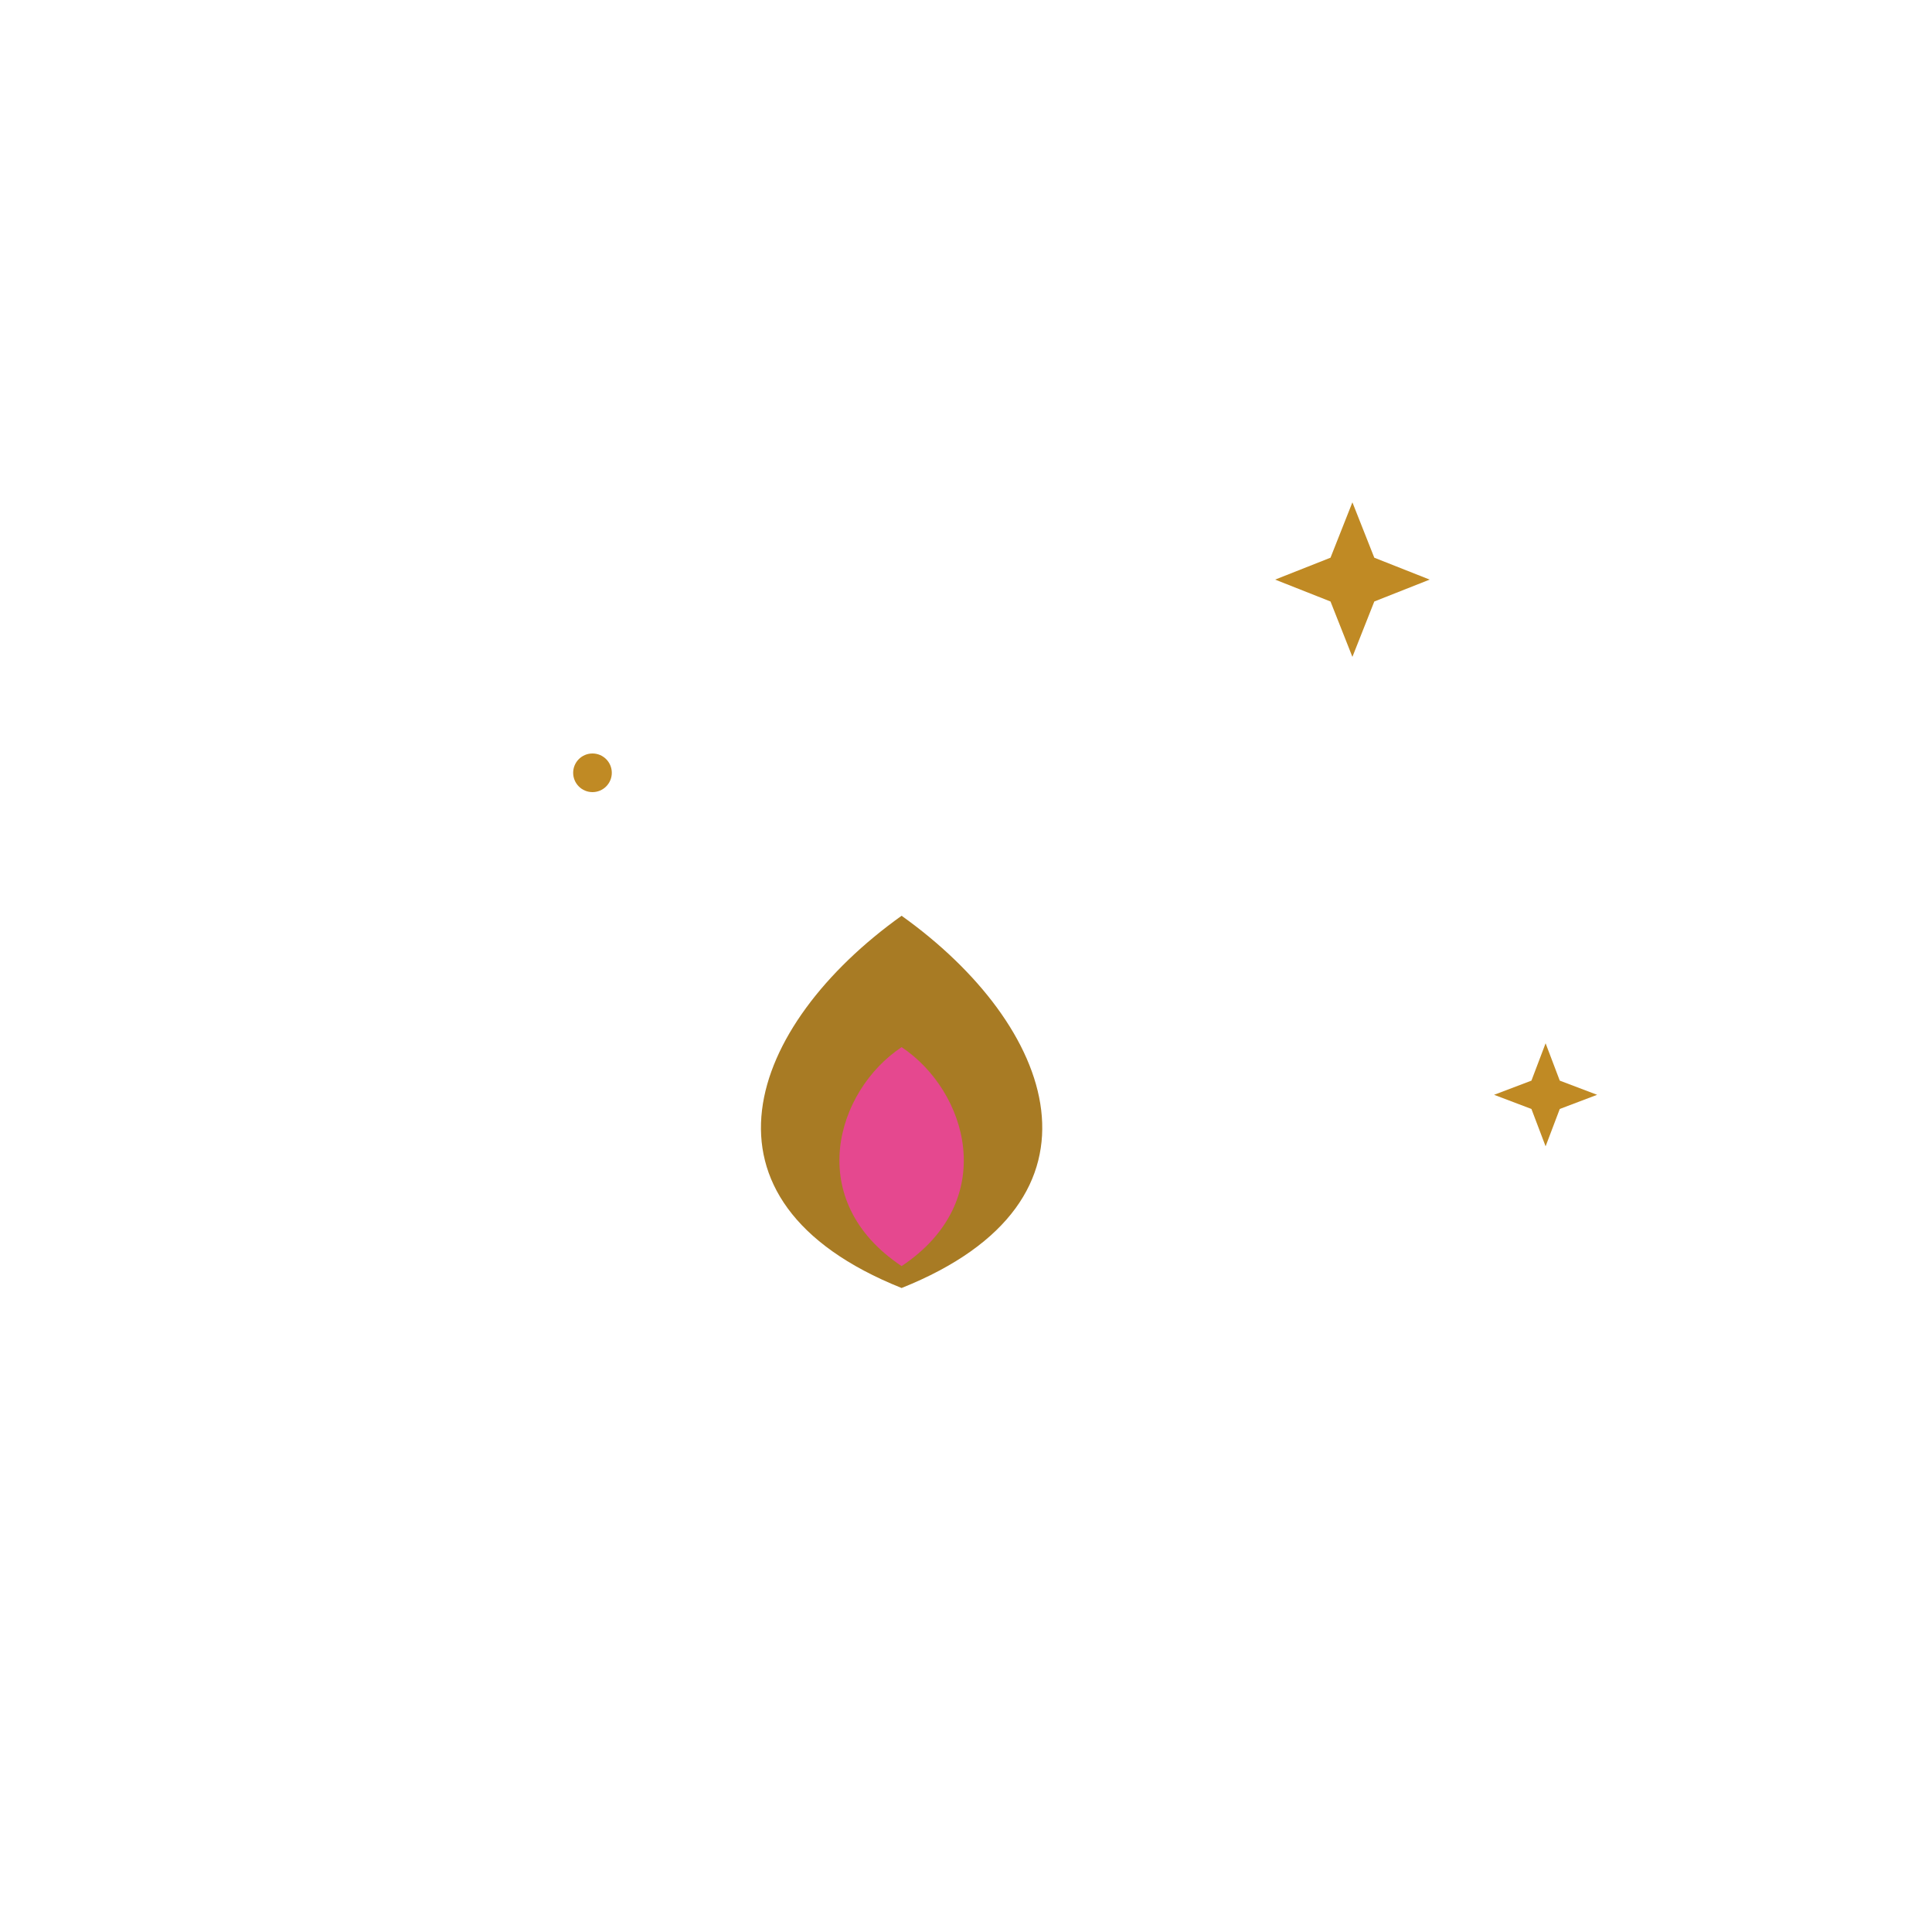
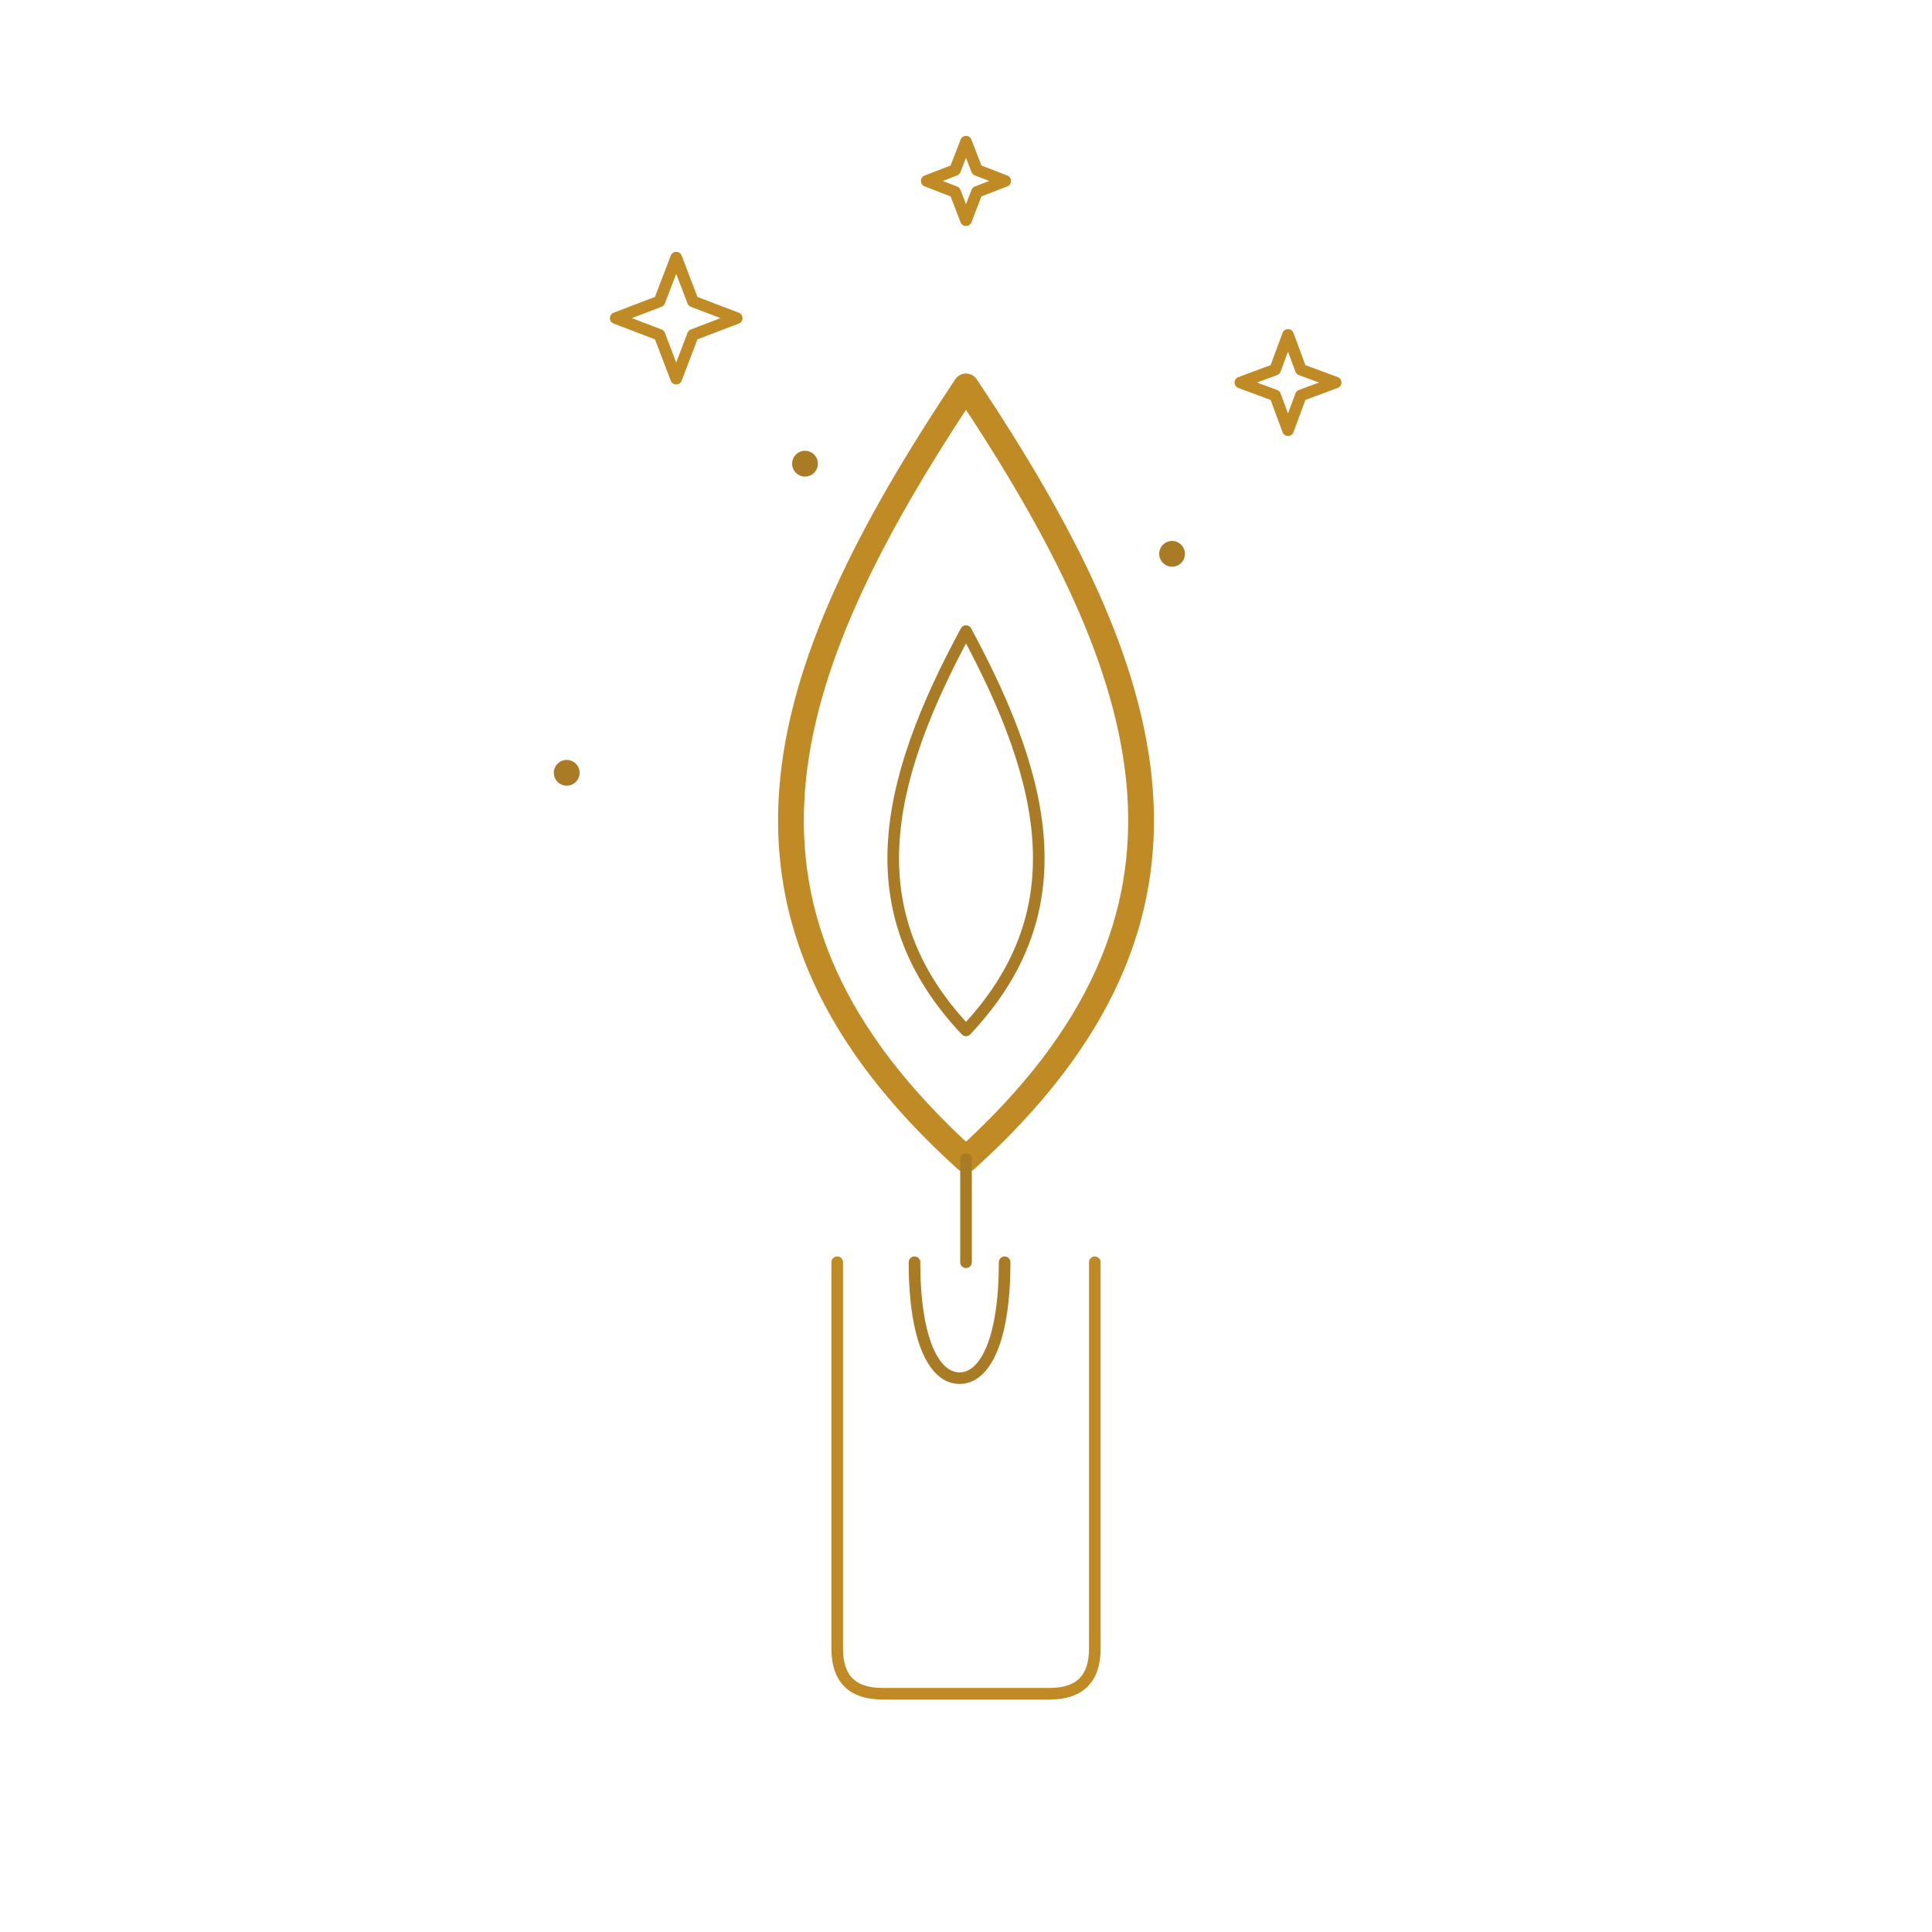
<svg xmlns="http://www.w3.org/2000/svg" viewBox="0 0 300 300" role="img" aria-labelledby="t d">
-   <path d="M140,200 C106,186.4 116.2,159.2 140,142.2 C163.8,159.2 174,186.4 140,200 Z" fill="#a87b24" stroke="none" />
-   <path d="M140,196.6 C124.7,186.4 129.8,169.4 140,162.6 C150.2,169.4 155.3,186.4 140,196.6 Z" fill="#e5488f" stroke="none" />
-   <path d="M210.0,78.0 l3.4,8.6 l8.6,3.4 l-8.6,3.4 l-3.4,8.6 l-3.4-8.6 l-8.6-3.4 l8.6-3.4 z M240.0,162.0 l2.2,5.8 l5.8,2.2 l-5.8,2.2 l-2.2,5.8 l-2.2-5.8 l-5.8-2.2 l5.8-2.2 z" fill="#c08a24" stroke="none" />
-   <circle cx="92" cy="120" r="3" fill="#c08a24" stroke="none" />
+   <g fill="none" stroke-linecap="round" stroke-linejoin="round">
+     <path d="M150 60 C180 105 192 142 150 180 C108 142 120 105 150 60 Z" stroke="#c08a24" stroke-width="4" />
+     <path d="M150 98 C163 122 167 142 150 160 C133 142 137 122 150 98 Z" stroke="#a87b24" stroke-width="1.8" />
+     <path d="M150 180 L150 196" stroke="#a87b24" stroke-width="1.8" />
+     <path d="M130 196 L130 256 Q130 263 137 263 L163 263 Q170 263 170 256 L170 196" stroke="#c08a24" stroke-width="1.8" />
+     <path d="M142 196 C142 208 145 214 149 214 C153 214 156 208 156 196" stroke="#a87b24" stroke-width="1.8" />
+     <path d="M105 40 l2.6 6.8 6.8 2.6-6.8 2.6-2.6 6.8-2.6-6.8-6.8-2.6 6.8-2.6z" stroke="#c08a24" stroke-width="1.8" />
+     <path d="M200 52 l2 5.4 5.4 2-5.4 2-2 5.4-2-5.4-5.4-2 5.4-2z" stroke="#c08a24" stroke-width="1.8" />
+     <path d="M150 22 l1.7 4.4 4.4 1.7-4.4 1.7-1.7 4.4-1.7-4.4-4.4-1.7 4.4-1.7z" stroke="#c08a24" stroke-width="1.8" />
+     <g fill="#a87b24" stroke="none">
+       <circle cx="125" cy="72" r="2" />
+       <circle cx="182" cy="86" r="2" />
+       <circle cx="88" cy="120" r="2" />
+     </g>
+   </g>
</svg>
